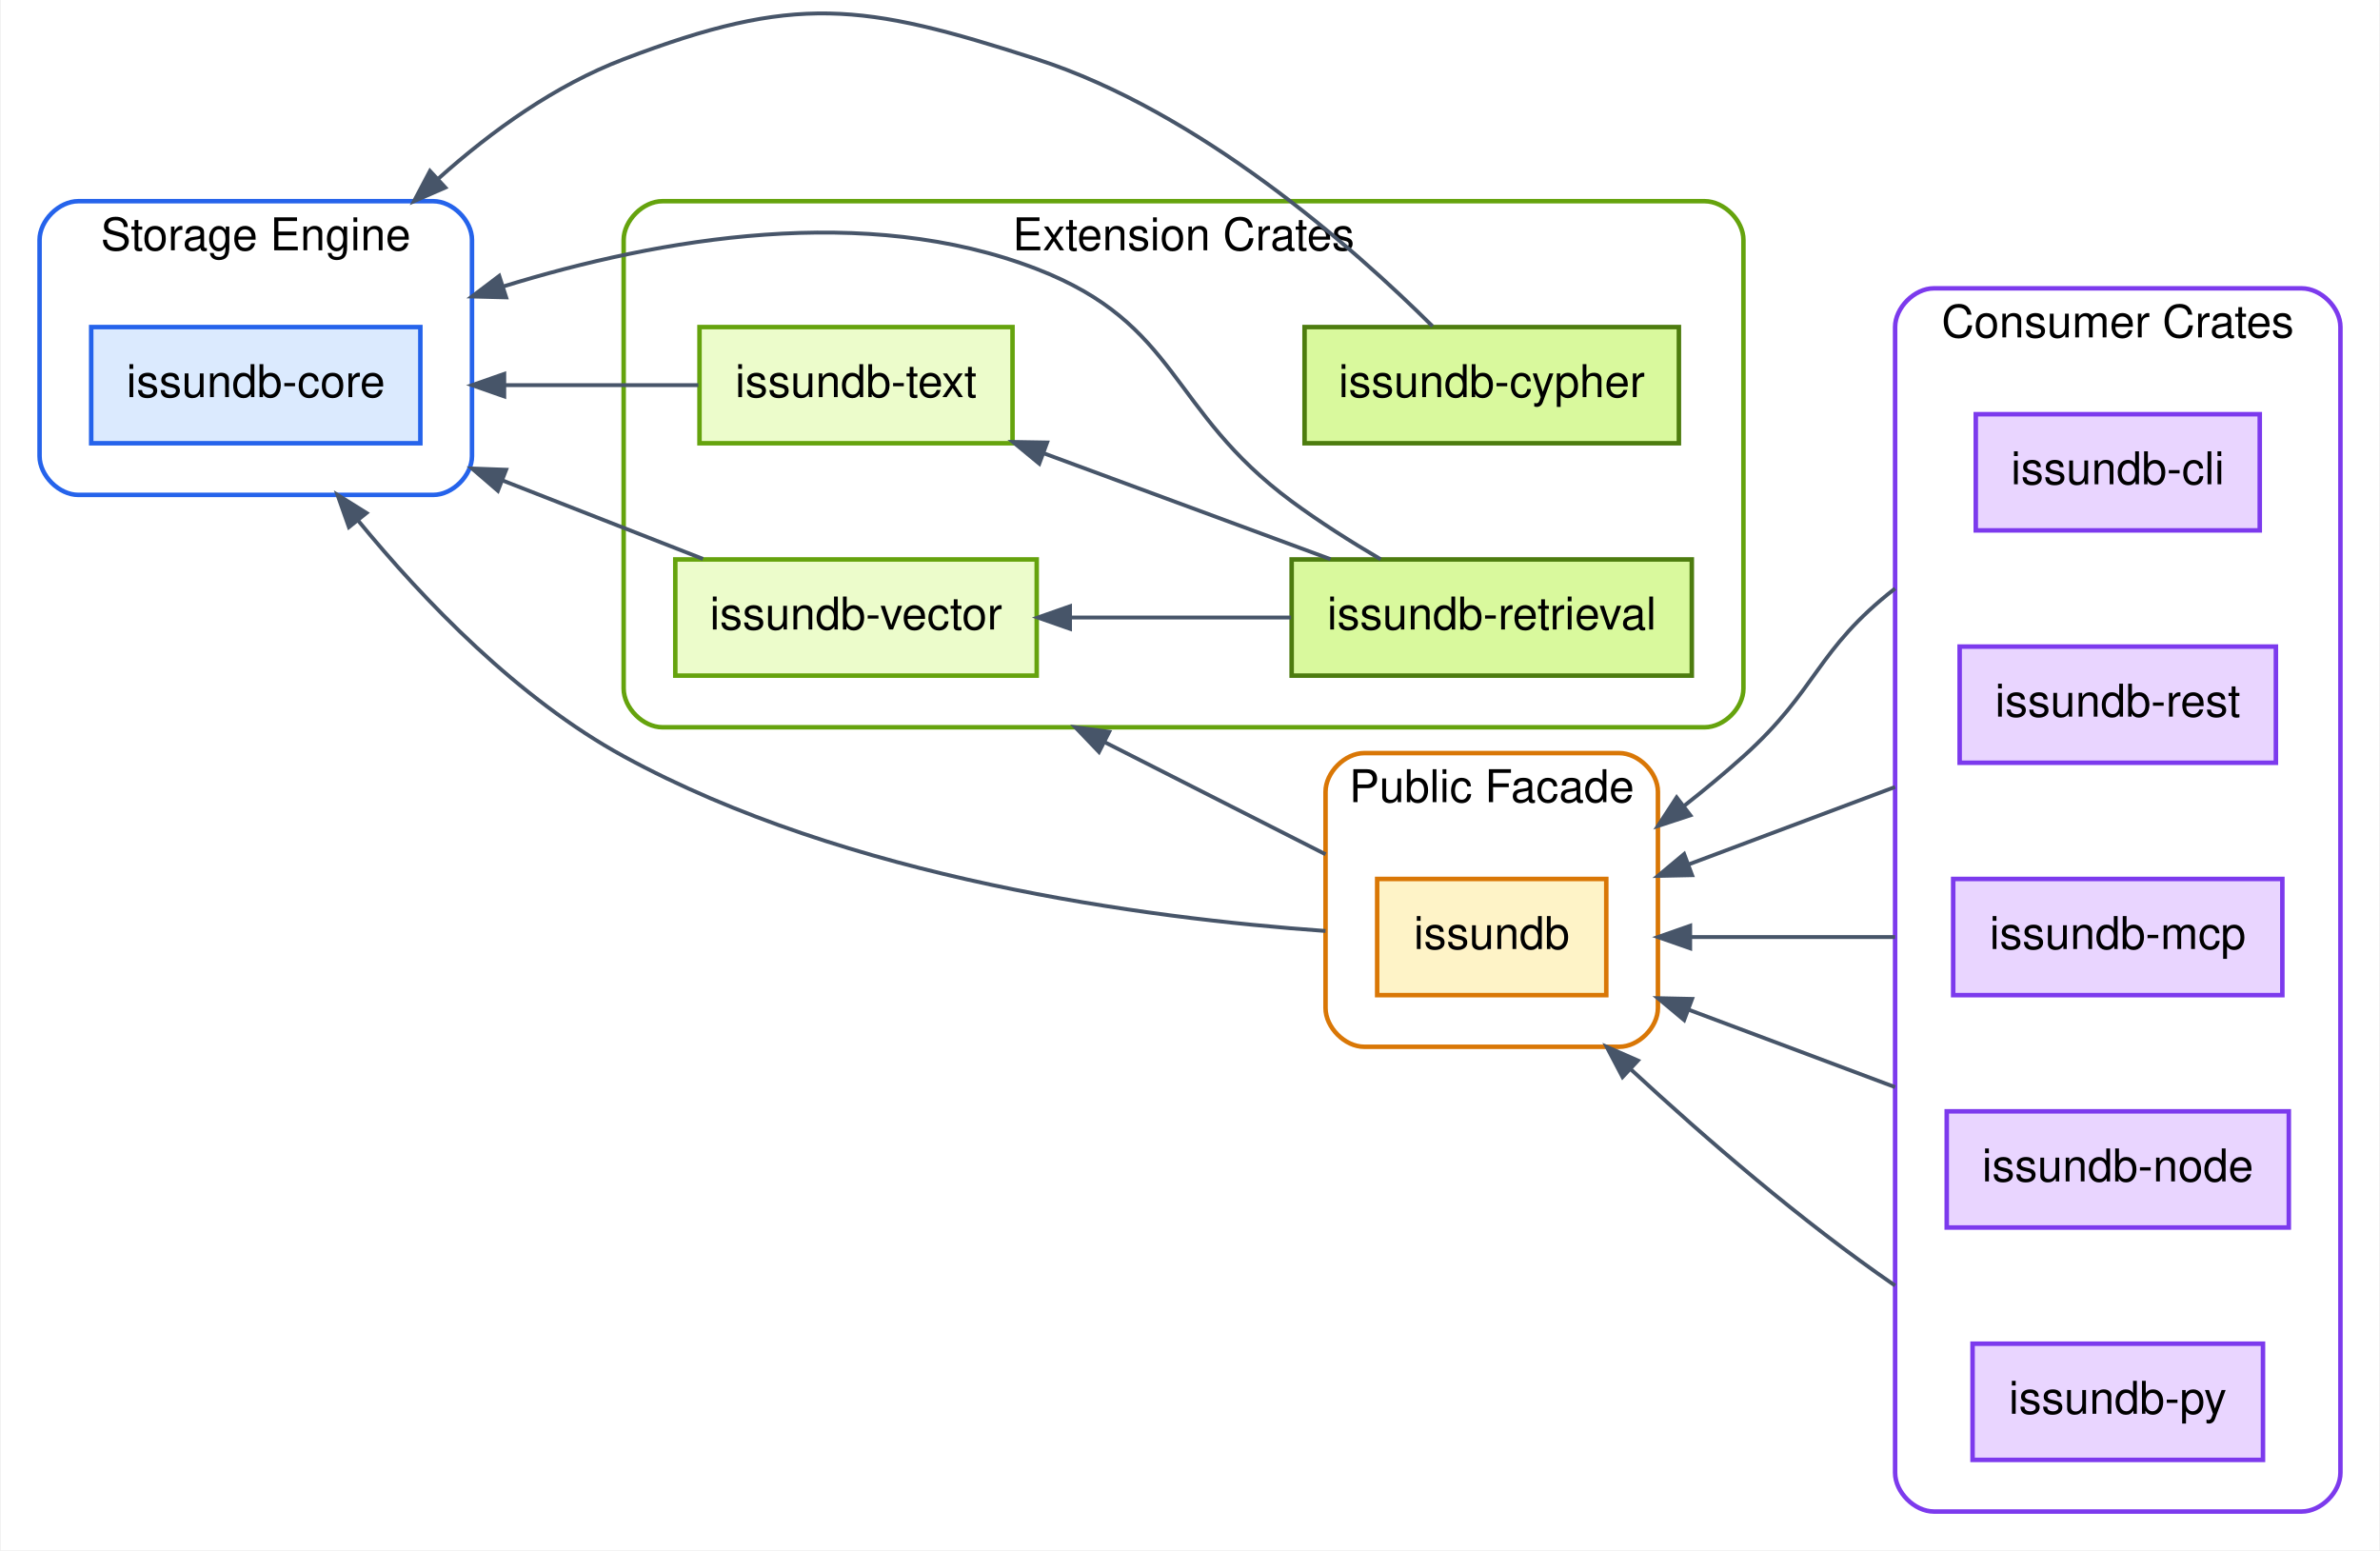
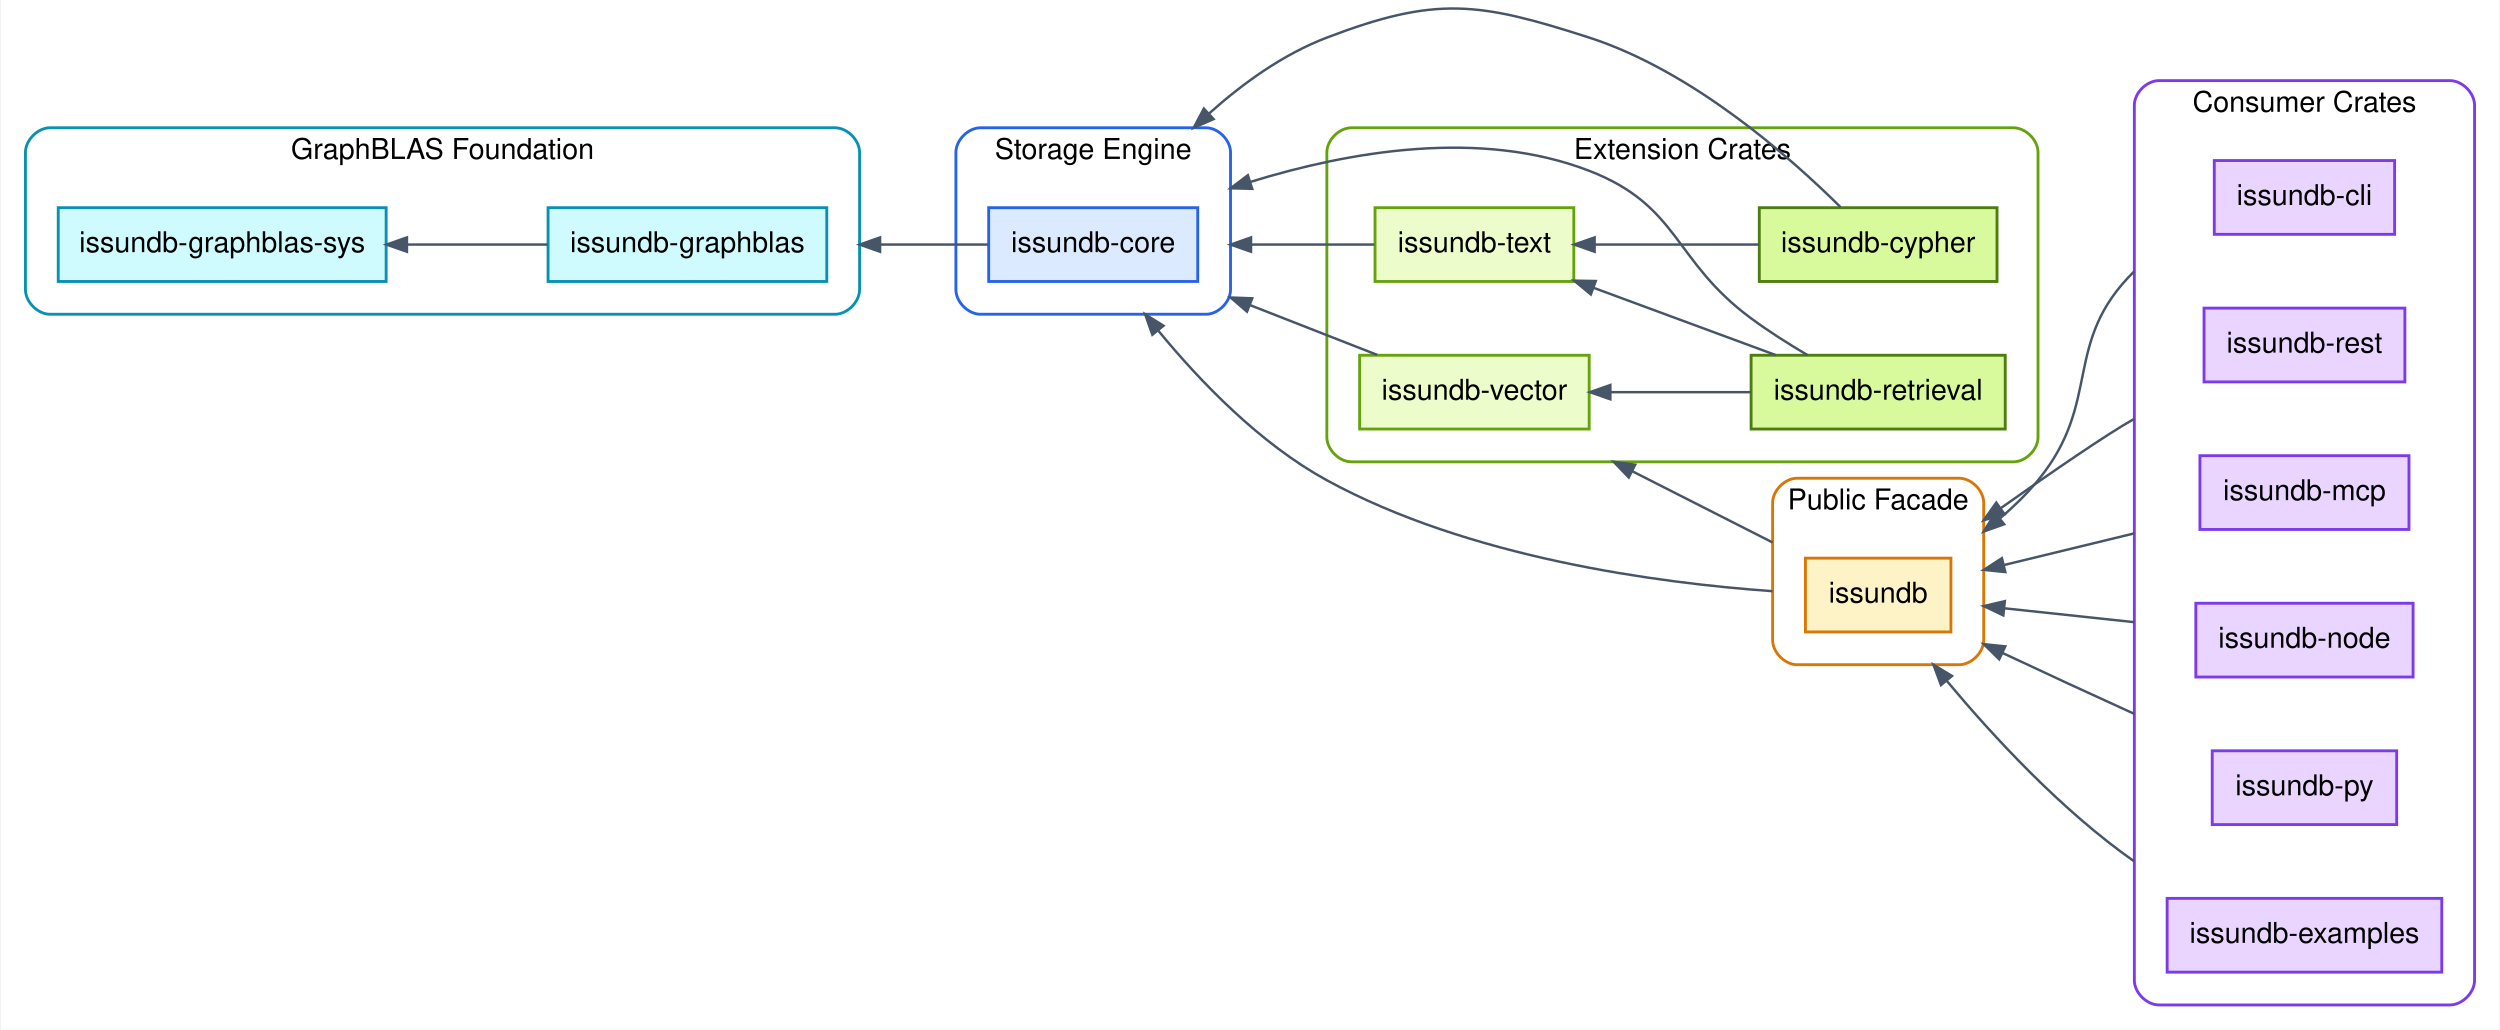
- <svg xmlns="http://www.w3.org/2000/svg" width="737pt" height="480pt" viewBox="0.00 0.00 737.00 480.34">
-   <g id="graph0" class="graph" transform="scale(1 1) rotate(0) translate(4 476.34)">
-     <polygon fill="white" stroke="transparent" points="-4,4 -4,-476.34 733,-476.34 733,4 -4,4" />
+ <svg xmlns="http://www.w3.org/2000/svg" width="1219pt" height="502pt" viewBox="0.00 0.00 1219.00 502.34">
+   <g id="graph0" class="graph" transform="scale(1 1) rotate(0) translate(4 498.34)">
+     <polygon fill="white" stroke="transparent" points="-4,4 -4,-498.34 1215,-498.34 1215,4 -4,4" />
    <g id="clust1" class="cluster">
-       <path fill="white" stroke="#2563eb" stroke-width="1.4" d="M20,-323C20,-323 130,-323 130,-323 136,-323 142,-329 142,-335 142,-335 142,-402 142,-402 142,-408 136,-414 130,-414 130,-414 20,-414 20,-414 14,-414 8,-408 8,-402 8,-402 8,-335 8,-335 8,-329 14,-323 20,-323" />
-       <text text-anchor="middle" x="75" y="-398.8" font-family="Helvetica,Arial,sans-serif" font-size="14.00">Storage Engine</text>
+       <path fill="white" stroke="#0891b2" stroke-width="1.4" d="M20,-345C20,-345 403,-345 403,-345 409,-345 415,-351 415,-357 415,-357 415,-424 415,-424 415,-430 409,-436 403,-436 403,-436 20,-436 20,-436 14,-436 8,-430 8,-424 8,-424 8,-357 8,-357 8,-351 14,-345 20,-345" />
+       <text text-anchor="middle" x="211.5" y="-420.8" font-family="Helvetica,Arial,sans-serif" font-size="14.00">GraphBLAS Foundation</text>
    </g>
    <g id="clust2" class="cluster">
-       <path fill="white" stroke="#65a30d" stroke-width="1.4" d="M201,-251C201,-251 524,-251 524,-251 530,-251 536,-257 536,-263 536,-263 536,-402 536,-402 536,-408 530,-414 524,-414 524,-414 201,-414 201,-414 195,-414 189,-408 189,-402 189,-402 189,-263 189,-263 189,-257 195,-251 201,-251" />
-       <text text-anchor="middle" x="362.5" y="-398.8" font-family="Helvetica,Arial,sans-serif" font-size="14.00">Extension Crates</text>
+       <path fill="white" stroke="#2563eb" stroke-width="1.4" d="M474,-345C474,-345 584,-345 584,-345 590,-345 596,-351 596,-357 596,-357 596,-424 596,-424 596,-430 590,-436 584,-436 584,-436 474,-436 474,-436 468,-436 462,-430 462,-424 462,-424 462,-357 462,-357 462,-351 468,-345 474,-345" />
+       <text text-anchor="middle" x="529" y="-420.8" font-family="Helvetica,Arial,sans-serif" font-size="14.00">Storage Engine</text>
    </g>
    <g id="clust3" class="cluster">
-       <path fill="white" stroke="#d97706" stroke-width="1.4" d="M418.5,-152C418.5,-152 497.5,-152 497.5,-152 503.5,-152 509.5,-158 509.5,-164 509.5,-164 509.5,-231 509.5,-231 509.5,-237 503.5,-243 497.5,-243 497.5,-243 418.5,-243 418.5,-243 412.5,-243 406.5,-237 406.5,-231 406.5,-231 406.5,-164 406.5,-164 406.5,-158 412.5,-152 418.5,-152" />
-       <text text-anchor="middle" x="458" y="-227.8" font-family="Helvetica,Arial,sans-serif" font-size="14.00">Public Facade</text>
+       <path fill="white" stroke="#65a30d" stroke-width="1.4" d="M655,-273C655,-273 978,-273 978,-273 984,-273 990,-279 990,-285 990,-285 990,-424 990,-424 990,-430 984,-436 978,-436 978,-436 655,-436 655,-436 649,-436 643,-430 643,-424 643,-424 643,-285 643,-285 643,-279 649,-273 655,-273" />
+       <text text-anchor="middle" x="816.5" y="-420.8" font-family="Helvetica,Arial,sans-serif" font-size="14.00">Extension Crates</text>
    </g>
    <g id="clust4" class="cluster">
-       <path fill="white" stroke="#7c3aed" stroke-width="1.4" d="M595,-8C595,-8 709,-8 709,-8 715,-8 721,-14 721,-20 721,-20 721,-375 721,-375 721,-381 715,-387 709,-387 709,-387 595,-387 595,-387 589,-387 583,-381 583,-375 583,-375 583,-20 583,-20 583,-14 589,-8 595,-8" />
-       <text text-anchor="middle" x="652" y="-371.8" font-family="Helvetica,Arial,sans-serif" font-size="14.00">Consumer Crates</text>
+       <path fill="white" stroke="#d97706" stroke-width="1.4" d="M872.5,-174C872.5,-174 951.5,-174 951.5,-174 957.5,-174 963.5,-180 963.5,-186 963.5,-186 963.5,-253 963.5,-253 963.5,-259 957.5,-265 951.5,-265 951.5,-265 872.5,-265 872.5,-265 866.5,-265 860.5,-259 860.5,-253 860.5,-253 860.5,-186 860.5,-186 860.5,-180 866.5,-174 872.5,-174" />
+       <text text-anchor="middle" x="912" y="-249.8" font-family="Helvetica,Arial,sans-serif" font-size="14.00">Public Facade</text>
+     </g>
+     <g id="clust5" class="cluster">
+       <path fill="white" stroke="#7c3aed" stroke-width="1.4" d="M1049,-8C1049,-8 1191,-8 1191,-8 1197,-8 1203,-14 1203,-20 1203,-20 1203,-447 1203,-447 1203,-453 1197,-459 1191,-459 1191,-459 1049,-459 1049,-459 1043,-459 1037,-453 1037,-447 1037,-447 1037,-20 1037,-20 1037,-14 1043,-8 1049,-8" />
+       <text text-anchor="middle" x="1120" y="-443.8" font-family="Helvetica,Arial,sans-serif" font-size="14.00">Consumer Crates</text>
    </g>
    <g id="node1" class="node">
-       <polygon fill="#dbeafe" stroke="#2563eb" stroke-width="1.4" points="126,-375 24,-375 24,-339 126,-339 126,-375" />
-       <text text-anchor="middle" x="75" y="-353.3" font-family="Helvetica,Arial,sans-serif" font-size="14.00">issundb-core</text>
+       <polygon fill="#cffafe" stroke="#0891b2" stroke-width="1.4" points="184,-397 24,-397 24,-361 184,-361 184,-397" />
+       <text text-anchor="middle" x="104" y="-375.3" font-family="Helvetica,Arial,sans-serif" font-size="14.00">issundb-graphblas-sys</text>
    </g>
    <g id="node2" class="node">
-       <polygon fill="#ecfccb" stroke="#65a30d" stroke-width="1.4" points="317,-303 205,-303 205,-267 317,-267 317,-303" />
-       <text text-anchor="middle" x="261" y="-281.3" font-family="Helvetica,Arial,sans-serif" font-size="14.00">issundb-vector</text>
+       <polygon fill="#cffafe" stroke="#0891b2" stroke-width="1.4" points="399,-397 263,-397 263,-361 399,-361 399,-397" />
+       <text text-anchor="middle" x="331" y="-375.3" font-family="Helvetica,Arial,sans-serif" font-size="14.00">issundb-graphblas</text>
    </g>
    <g id="edge1" class="edge">
-       <path fill="none" stroke="#475569" stroke-width="1.2" d="M213.57,-303.17C194.77,-310.53 172.57,-319.21 151.55,-327.44" />
-       <polygon fill="#475569" stroke="#475569" stroke-width="1.2" points="150.03,-324.27 142,-331.18 152.58,-330.79 150.03,-324.27" />
+       <path fill="none" stroke="#475569" stroke-width="1.2" d="M262.8,-379C241.25,-379 217.05,-379 194.19,-379" />
+       <polygon fill="#475569" stroke="#475569" stroke-width="1.2" points="194.14,-375.5 184.14,-379 194.14,-382.5 194.14,-375.5" />
    </g>
    <g id="node3" class="node">
-       <polygon fill="#ecfccb" stroke="#65a30d" stroke-width="1.4" points="309.5,-375 212.5,-375 212.5,-339 309.5,-339 309.5,-375" />
-       <text text-anchor="middle" x="261" y="-353.3" font-family="Helvetica,Arial,sans-serif" font-size="14.00">issundb-text</text>
+       <polygon fill="#dbeafe" stroke="#2563eb" stroke-width="1.4" points="580,-397 478,-397 478,-361 580,-361 580,-397" />
+       <text text-anchor="middle" x="529" y="-375.3" font-family="Helvetica,Arial,sans-serif" font-size="14.00">issundb-core</text>
    </g>
    <g id="edge2" class="edge">
-       <path fill="none" stroke="#475569" stroke-width="1.2" d="M212.14,-357C193.83,-357 172.48,-357 152.18,-357" />
-       <polygon fill="#475569" stroke="#475569" stroke-width="1.2" points="152,-353.5 142,-357 152,-360.5 152,-353.5" />
+       <path fill="none" stroke="#475569" stroke-width="1.2" d="M477.78,-379C461.65,-379 443.24,-379 425.06,-379" />
+       <polygon fill="#475569" stroke="#475569" stroke-width="1.2" points="425,-375.5 415,-379 425,-382.5 425,-375.5" />
    </g>
    <g id="node4" class="node">
-       <polygon fill="#d9f99d" stroke="#4d7c0f" stroke-width="1.4" points="520,-303 396,-303 396,-267 520,-267 520,-303" />
-       <text text-anchor="middle" x="458" y="-281.3" font-family="Helvetica,Arial,sans-serif" font-size="14.00">issundb-retrieval</text>
+       <polygon fill="#ecfccb" stroke="#65a30d" stroke-width="1.4" points="771,-325 659,-325 659,-289 771,-289 771,-325" />
+       <text text-anchor="middle" x="715" y="-303.3" font-family="Helvetica,Arial,sans-serif" font-size="14.00">issundb-vector</text>
    </g>
    <g id="edge3" class="edge">
-       <path fill="none" stroke="#475569" stroke-width="1.2" d="M423.6,-303.04C414.41,-308.45 404.61,-314.64 396,-321 357.79,-349.22 361.3,-375.84 317,-393 264.07,-413.5 200.41,-402.62 151.82,-387.62" />
-       <polygon fill="#475569" stroke="#475569" stroke-width="1.2" points="152.59,-384.2 142,-384.47 150.45,-390.86 152.59,-384.2" />
+       <path fill="none" stroke="#475569" stroke-width="1.2" d="M667.57,-325.17C648.77,-332.53 626.57,-341.21 605.55,-349.44" />
+       <polygon fill="#475569" stroke="#475569" stroke-width="1.2" points="604.03,-346.27 596,-353.18 606.58,-352.79 604.03,-346.27" />
+     </g>
+     <g id="node5" class="node">
+       <polygon fill="#ecfccb" stroke="#65a30d" stroke-width="1.4" points="763.5,-397 666.5,-397 666.5,-361 763.5,-361 763.5,-397" />
+       <text text-anchor="middle" x="715" y="-375.3" font-family="Helvetica,Arial,sans-serif" font-size="14.00">issundb-text</text>
    </g>
    <g id="edge4" class="edge">
-       <path fill="none" stroke="#475569" stroke-width="1.2" d="M395.84,-285C374.14,-285 349.64,-285 327.6,-285" />
-       <polygon fill="#475569" stroke="#475569" stroke-width="1.2" points="327.32,-281.5 317.32,-285 327.32,-288.5 327.32,-281.5" />
+       <path fill="none" stroke="#475569" stroke-width="1.2" d="M666.14,-379C647.83,-379 626.48,-379 606.18,-379" />
+       <polygon fill="#475569" stroke="#475569" stroke-width="1.2" points="606,-375.5 596,-379 606,-382.5 606,-375.5" />
+     </g>
+     <g id="node6" class="node">
+       <polygon fill="#d9f99d" stroke="#4d7c0f" stroke-width="1.4" points="974,-325 850,-325 850,-289 974,-289 974,-325" />
+       <text text-anchor="middle" x="912" y="-303.3" font-family="Helvetica,Arial,sans-serif" font-size="14.00">issundb-retrieval</text>
    </g>
    <g id="edge5" class="edge">
-       <path fill="none" stroke="#475569" stroke-width="1.2" d="M408.04,-303.08C381.1,-313.02 347.51,-325.43 319.34,-335.83" />
-       <polygon fill="#475569" stroke="#475569" stroke-width="1.2" points="317.8,-332.67 309.63,-339.41 320.22,-339.23 317.8,-332.67" />
-     </g>
-     <g id="node5" class="node">
-       <polygon fill="#d9f99d" stroke="#4d7c0f" stroke-width="1.4" points="516,-375 400,-375 400,-339 516,-339 516,-375" />
-       <text text-anchor="middle" x="458" y="-353.3" font-family="Helvetica,Arial,sans-serif" font-size="14.00">issundb-cypher</text>
+       <path fill="none" stroke="#475569" stroke-width="1.2" d="M877.6,-325.04C868.41,-330.45 858.61,-336.64 850,-343 811.79,-371.22 815.3,-397.84 771,-415 718.07,-435.5 654.41,-424.62 605.82,-409.62" />
+       <polygon fill="#475569" stroke="#475569" stroke-width="1.2" points="606.59,-406.2 596,-406.47 604.45,-412.86 606.59,-406.2" />
    </g>
    <g id="edge6" class="edge">
-       <path fill="none" stroke="#475569" stroke-width="1.2" d="M439.65,-375.26C415.08,-399.65 367.48,-441.69 317,-458 262.87,-475.49 242.15,-478.29 189,-458 167.94,-449.96 148.32,-435.99 131.54,-420.96" />
-       <polygon fill="#475569" stroke="#475569" stroke-width="1.2" points="133.74,-418.23 124.03,-414 128.98,-423.37 133.74,-418.23" />
-     </g>
-     <g id="node6" class="node">
-       <polygon fill="#fef3c7" stroke="#d97706" stroke-width="1.4" points="493.5,-204 422.5,-204 422.5,-168 493.5,-168 493.5,-204" />
-       <text text-anchor="middle" x="458" y="-182.3" font-family="Helvetica,Arial,sans-serif" font-size="14.00">issundb</text>
+       <path fill="none" stroke="#475569" stroke-width="1.2" d="M849.84,-307C828.14,-307 803.64,-307 781.6,-307" />
+       <polygon fill="#475569" stroke="#475569" stroke-width="1.2" points="781.32,-303.5 771.32,-307 781.32,-310.5 781.32,-303.5" />
    </g>
    <g id="edge7" class="edge">
-       <path fill="none" stroke="#475569" stroke-width="1.2" d="M406.5,-187.88C350.27,-191.86 258.2,-204.19 189,-242 156.39,-259.82 127.22,-290.08 106.68,-315.09" />
-       <polygon fill="#475569" stroke="#475569" stroke-width="1.2" points="103.86,-313.01 100.33,-323 109.32,-317.4 103.86,-313.01" />
+       <path fill="none" stroke="#475569" stroke-width="1.2" d="M862.04,-325.08C835.1,-335.02 801.51,-347.43 773.34,-357.83" />
+       <polygon fill="#475569" stroke="#475569" stroke-width="1.2" points="771.8,-354.67 763.63,-361.41 774.22,-361.23 771.8,-354.67" />
+     </g>
+     <g id="node7" class="node">
+       <polygon fill="#d9f99d" stroke="#4d7c0f" stroke-width="1.4" points="970,-397 854,-397 854,-361 970,-361 970,-397" />
+       <text text-anchor="middle" x="912" y="-375.3" font-family="Helvetica,Arial,sans-serif" font-size="14.00">issundb-cypher</text>
    </g>
    <g id="edge8" class="edge">
-       <path fill="none" stroke="#475569" stroke-width="1.2" d="M406.5,-211.64C385.6,-222.25 360.9,-234.79 337.89,-246.47" />
-       <polygon fill="#475569" stroke="#475569" stroke-width="1.2" points="336.3,-243.35 328.97,-251 339.47,-249.6 336.3,-243.35" />
-     </g>
-     <g id="node7" class="node">
-       <polygon fill="#e9d5ff" stroke="#7c3aed" stroke-width="1.4" points="696,-348 608,-348 608,-312 696,-312 696,-348" />
-       <text text-anchor="middle" x="652" y="-326.3" font-family="Helvetica,Arial,sans-serif" font-size="14.00">issundb-cli</text>
+       <path fill="none" stroke="#475569" stroke-width="1.2" d="M893.65,-397.26C869.08,-421.65 821.48,-463.69 771,-480 716.87,-497.49 696.15,-500.29 643,-480 621.94,-471.96 602.32,-457.99 585.54,-442.96" />
+       <polygon fill="#475569" stroke="#475569" stroke-width="1.2" points="587.74,-440.23 578.03,-436 582.98,-445.37 587.74,-440.23" />
    </g>
    <g id="edge9" class="edge">
-       <path fill="none" stroke="#475569" stroke-width="1.2" d="M583,-294C558.42,-274.87 559.17,-262.83 536,-242 530.21,-236.8 523.95,-231.62 517.59,-226.62" />
-       <polygon fill="#475569" stroke="#475569" stroke-width="1.2" points="519.56,-223.72 509.5,-220.41 515.3,-229.28 519.56,-223.72" />
+       <path fill="none" stroke="#475569" stroke-width="1.2" d="M853.81,-379C828.62,-379 799.08,-379 773.82,-379" />
+       <polygon fill="#475569" stroke="#475569" stroke-width="1.2" points="773.65,-375.5 763.65,-379 773.65,-382.5 773.65,-375.5" />
    </g>
    <g id="node8" class="node">
-       <polygon fill="#e9d5ff" stroke="#7c3aed" stroke-width="1.4" points="701,-276 603,-276 603,-240 701,-240 701,-276" />
-       <text text-anchor="middle" x="652" y="-254.3" font-family="Helvetica,Arial,sans-serif" font-size="14.00">issundb-rest</text>
+       <polygon fill="#fef3c7" stroke="#d97706" stroke-width="1.4" points="947.5,-226 876.5,-226 876.5,-190 947.5,-190 947.5,-226" />
+       <text text-anchor="middle" x="912" y="-204.3" font-family="Helvetica,Arial,sans-serif" font-size="14.00">issundb</text>
    </g>
    <g id="edge10" class="edge">
-       <path fill="none" stroke="#475569" stroke-width="1.2" d="M583,-232.5C562.18,-224.69 539.44,-216.16 519.17,-208.57" />
-       <polygon fill="#475569" stroke="#475569" stroke-width="1.2" points="520.09,-205.17 509.5,-204.94 517.63,-211.73 520.09,-205.17" />
+       <path fill="none" stroke="#475569" stroke-width="1.2" d="M860.5,-209.88C804.27,-213.86 712.2,-226.19 643,-264 610.39,-281.82 581.22,-312.08 560.68,-337.09" />
+       <polygon fill="#475569" stroke="#475569" stroke-width="1.2" points="557.86,-335.01 554.33,-345 563.32,-339.4 557.86,-335.01" />
+     </g>
+     <g id="edge11" class="edge">
+       <path fill="none" stroke="#475569" stroke-width="1.2" d="M860.5,-233.64C839.6,-244.25 814.9,-256.79 791.89,-268.47" />
+       <polygon fill="#475569" stroke="#475569" stroke-width="1.2" points="790.3,-265.35 782.97,-273 793.47,-271.6 790.3,-265.35" />
    </g>
    <g id="node9" class="node">
-       <polygon fill="#e9d5ff" stroke="#7c3aed" stroke-width="1.4" points="703,-204 601,-204 601,-168 703,-168 703,-204" />
-       <text text-anchor="middle" x="652" y="-182.3" font-family="Helvetica,Arial,sans-serif" font-size="14.00">issundb-mcp</text>
+       <polygon fill="#e9d5ff" stroke="#7c3aed" stroke-width="1.4" points="1164,-420 1076,-420 1076,-384 1164,-384 1164,-420" />
+       <text text-anchor="middle" x="1120" y="-398.3" font-family="Helvetica,Arial,sans-serif" font-size="14.00">issundb-cli</text>
    </g>
-     <g id="edge11" class="edge">
-       <path fill="none" stroke="#475569" stroke-width="1.2" d="M583,-186C562.34,-186 539.78,-186 519.63,-186" />
-       <polygon fill="#475569" stroke="#475569" stroke-width="1.2" points="519.5,-182.5 509.5,-186 519.5,-189.5 519.5,-182.5" />
+     <g id="edge12" class="edge">
+       <path fill="none" stroke="#475569" stroke-width="1.2" d="M1037,-366C1001.39,-331.03 1021.65,-302.59 990,-264 984.58,-257.4 978.22,-251.18 971.5,-245.45" />
+       <polygon fill="#475569" stroke="#475569" stroke-width="1.2" points="973.47,-242.55 963.5,-238.97 969.07,-247.99 973.47,-242.55" />
    </g>
    <g id="node10" class="node">
-       <polygon fill="#e9d5ff" stroke="#7c3aed" stroke-width="1.4" points="705,-132 599,-132 599,-96 705,-96 705,-132" />
-       <text text-anchor="middle" x="652" y="-110.3" font-family="Helvetica,Arial,sans-serif" font-size="14.00">issundb-node</text>
+       <polygon fill="#e9d5ff" stroke="#7c3aed" stroke-width="1.4" points="1169,-348 1071,-348 1071,-312 1169,-312 1169,-348" />
+       <text text-anchor="middle" x="1120" y="-326.3" font-family="Helvetica,Arial,sans-serif" font-size="14.00">issundb-rest</text>
    </g>
-     <g id="edge12" class="edge">
-       <path fill="none" stroke="#475569" stroke-width="1.2" d="M583,-139.5C562.18,-147.31 539.44,-155.84 519.17,-163.43" />
-       <polygon fill="#475569" stroke="#475569" stroke-width="1.2" points="517.63,-160.27 509.5,-167.06 520.09,-166.83 517.63,-160.27" />
+     <g id="edge13" class="edge">
+       <path fill="none" stroke="#475569" stroke-width="1.2" d="M1037,-294C1023.77,-286.6 997.15,-268.31 971.96,-250.49" />
+       <polygon fill="#475569" stroke="#475569" stroke-width="1.2" points="973.68,-247.42 963.5,-244.48 969.63,-253.13 973.68,-247.42" />
    </g>
    <g id="node11" class="node">
-       <polygon fill="#e9d5ff" stroke="#7c3aed" stroke-width="1.4" points="697,-60 607,-60 607,-24 697,-24 697,-60" />
-       <text text-anchor="middle" x="652" y="-38.3" font-family="Helvetica,Arial,sans-serif" font-size="14.00">issundb-py</text>
+       <polygon fill="#e9d5ff" stroke="#7c3aed" stroke-width="1.4" points="1171,-276 1069,-276 1069,-240 1171,-240 1171,-276" />
+       <text text-anchor="middle" x="1120" y="-254.3" font-family="Helvetica,Arial,sans-serif" font-size="14.00">issundb-mcp</text>
    </g>
-     <g id="edge13" class="edge">
-       <path fill="none" stroke="#475569" stroke-width="1.2" d="M583,-78C554.05,-97.88 524.29,-123.59 501.18,-144.94" />
-       <polygon fill="#475569" stroke="#475569" stroke-width="1.2" points="498.54,-142.62 493.61,-152 503.31,-147.74 498.54,-142.62" />
+     <g id="edge14" class="edge">
+       <path fill="none" stroke="#475569" stroke-width="1.2" d="M1037,-238.1C1015.82,-232.96 993.4,-227.51 973.53,-222.69" />
+       <polygon fill="#475569" stroke="#475569" stroke-width="1.2" points="974.04,-219.21 963.5,-220.26 972.39,-226.02 974.04,-219.21" />
+     </g>
+     <g id="node12" class="node">
+       <polygon fill="#e9d5ff" stroke="#7c3aed" stroke-width="1.4" points="1173,-204 1067,-204 1067,-168 1173,-168 1173,-204" />
+       <text text-anchor="middle" x="1120" y="-182.3" font-family="Helvetica,Arial,sans-serif" font-size="14.00">issundb-node</text>
+     </g>
+     <g id="edge15" class="edge">
+       <path fill="none" stroke="#475569" stroke-width="1.2" d="M1037,-194.76C1015.88,-197.01 993.52,-199.4 973.7,-201.52" />
+       <polygon fill="#475569" stroke="#475569" stroke-width="1.2" points="973.07,-198.06 963.5,-202.61 973.81,-205.03 973.07,-198.06" />
+     </g>
+     <g id="node13" class="node">
+       <polygon fill="#e9d5ff" stroke="#7c3aed" stroke-width="1.4" points="1165,-132 1075,-132 1075,-96 1165,-96 1165,-132" />
+       <text text-anchor="middle" x="1120" y="-110.3" font-family="Helvetica,Arial,sans-serif" font-size="14.00">issundb-py</text>
+     </g>
+     <g id="edge16" class="edge">
+       <path fill="none" stroke="#475569" stroke-width="1.2" d="M1037,-150C1015.96,-159.54 993.02,-170.19 972.66,-179.75" />
+       <polygon fill="#475569" stroke="#475569" stroke-width="1.2" points="971.06,-176.63 963.5,-184.05 974.04,-182.96 971.06,-176.63" />
+     </g>
+     <g id="node14" class="node">
+       <polygon fill="#e9d5ff" stroke="#7c3aed" stroke-width="1.4" points="1187,-60 1053,-60 1053,-24 1187,-24 1187,-60" />
+       <text text-anchor="middle" x="1120" y="-38.3" font-family="Helvetica,Arial,sans-serif" font-size="14.00">issundb-examples</text>
+     </g>
+     <g id="edge17" class="edge">
+       <path fill="none" stroke="#475569" stroke-width="1.2" d="M1037,-78C1001.89,-102.61 968.73,-138.28 945.55,-166.03" />
+       <polygon fill="#475569" stroke="#475569" stroke-width="1.2" points="942.64,-164.06 938.98,-174 948.04,-168.51 942.64,-164.06" />
    </g>
  </g>
</svg>
